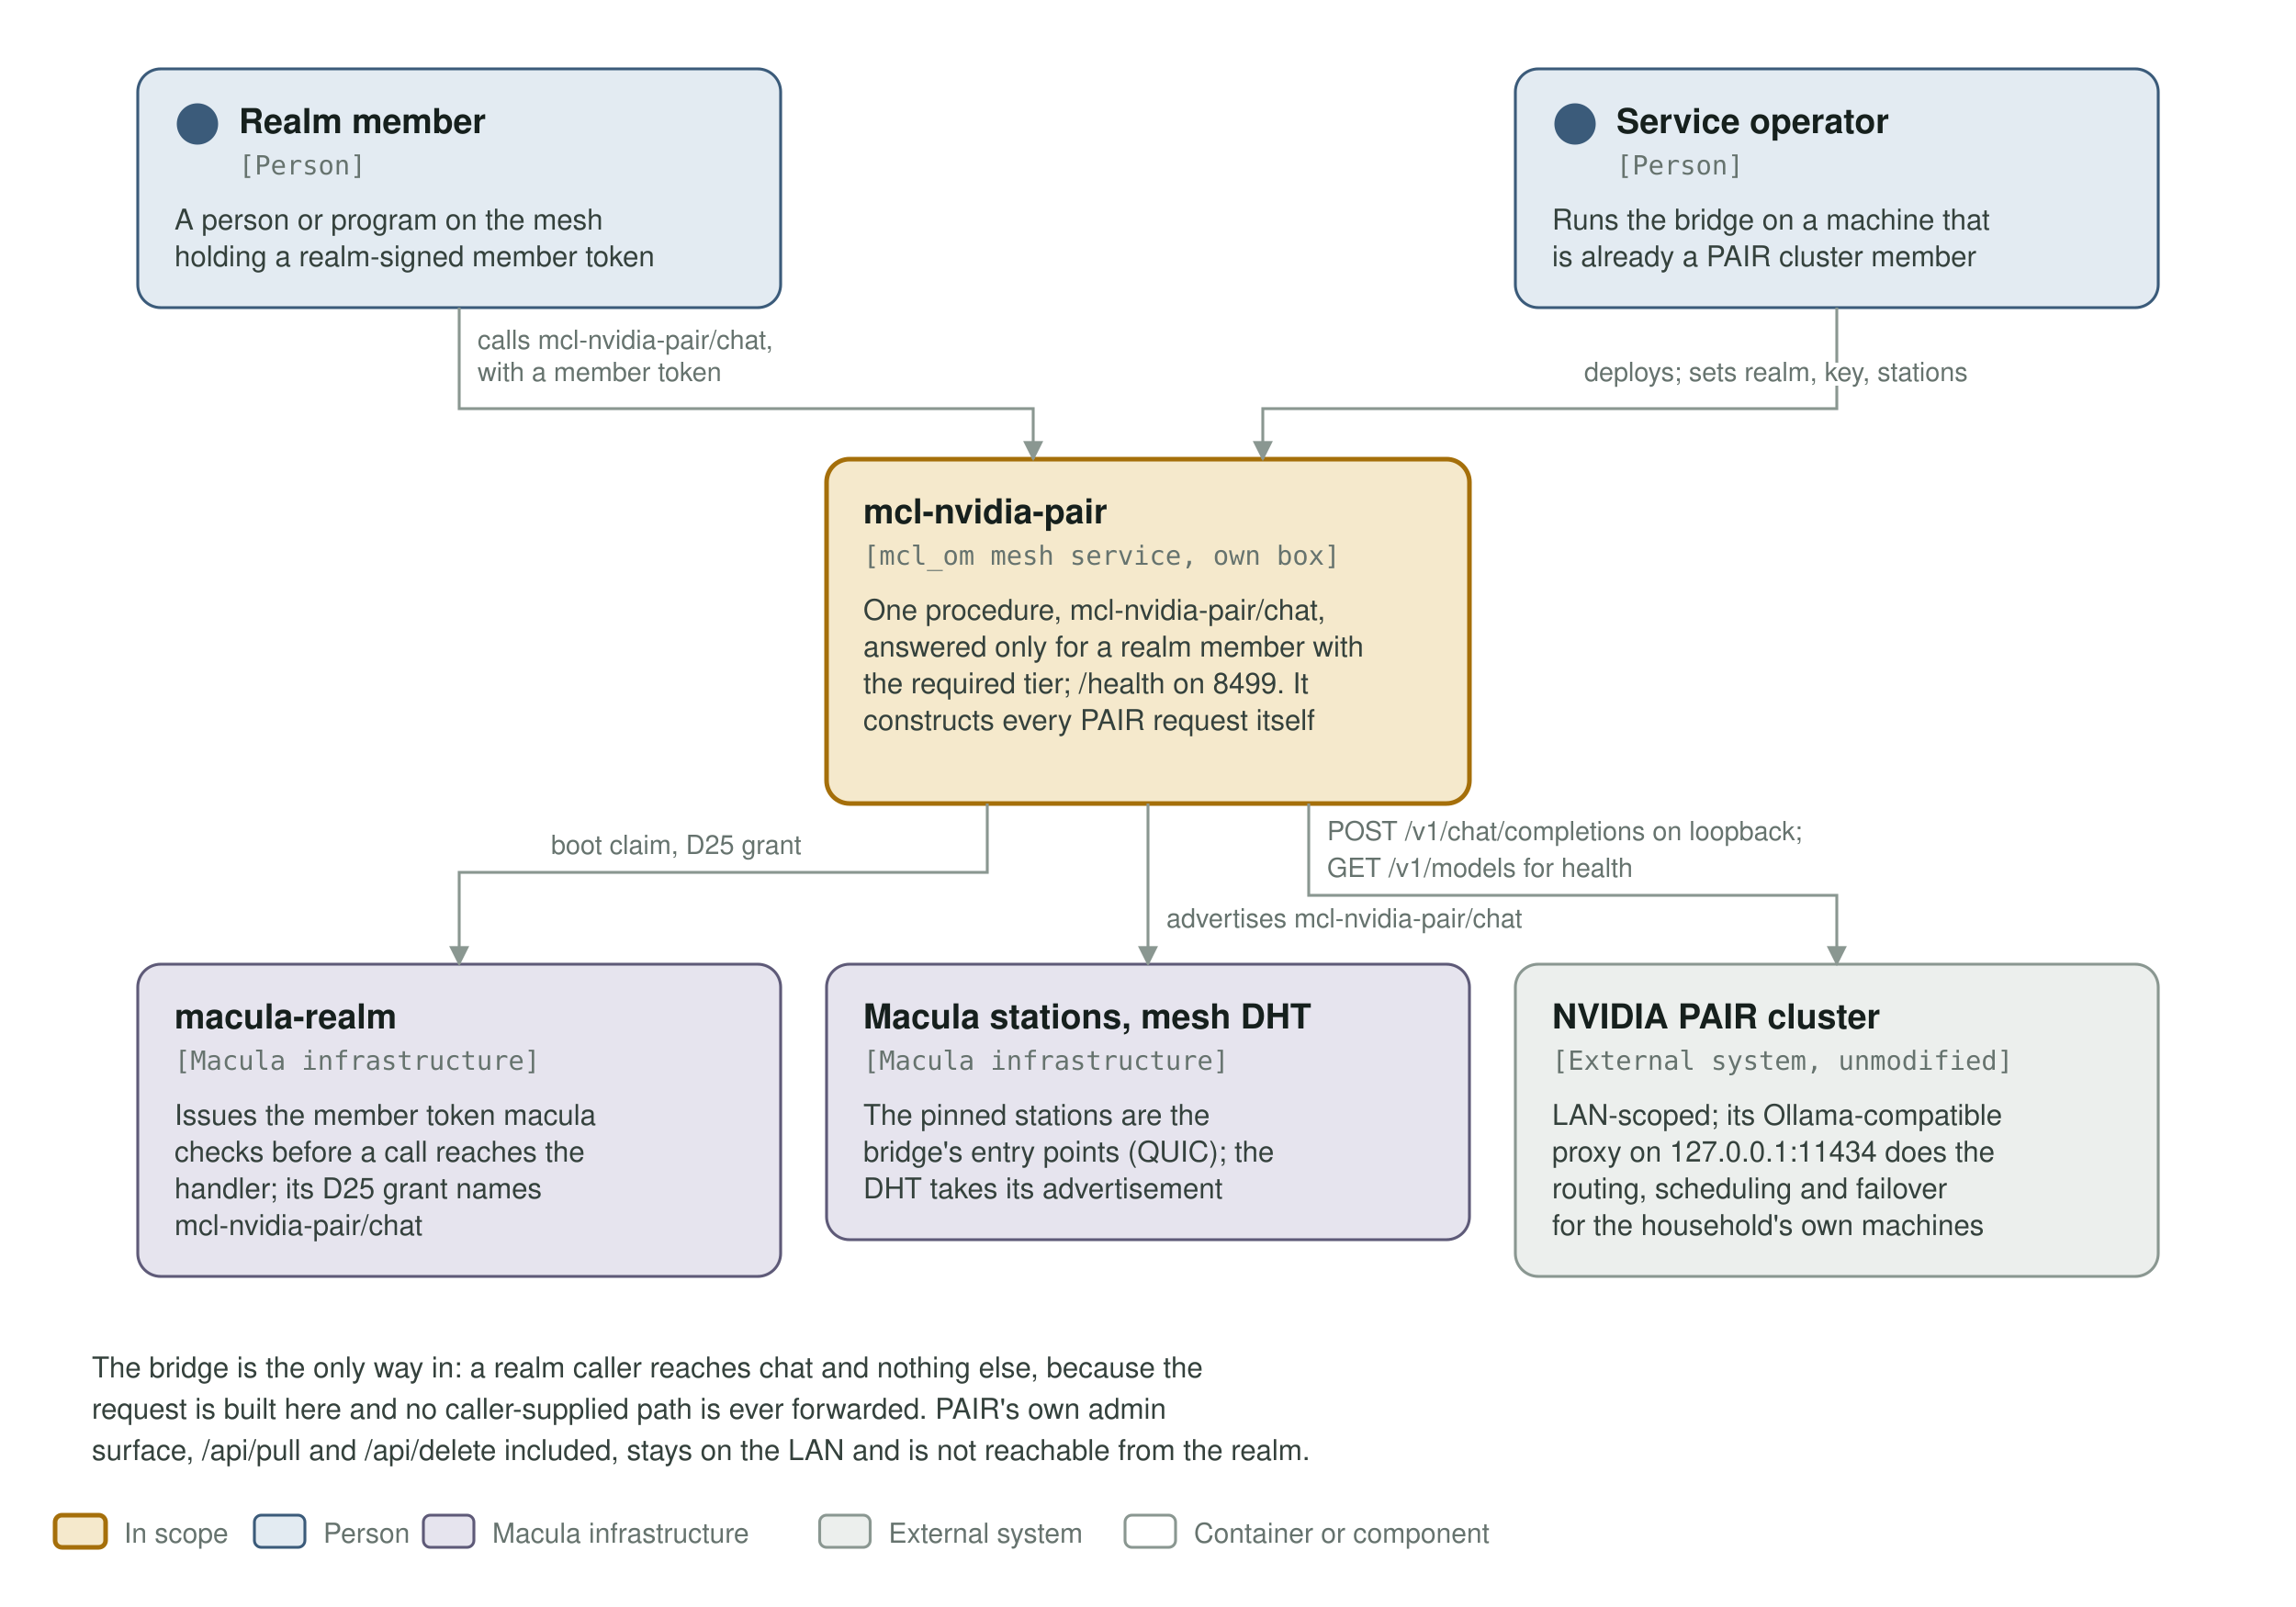
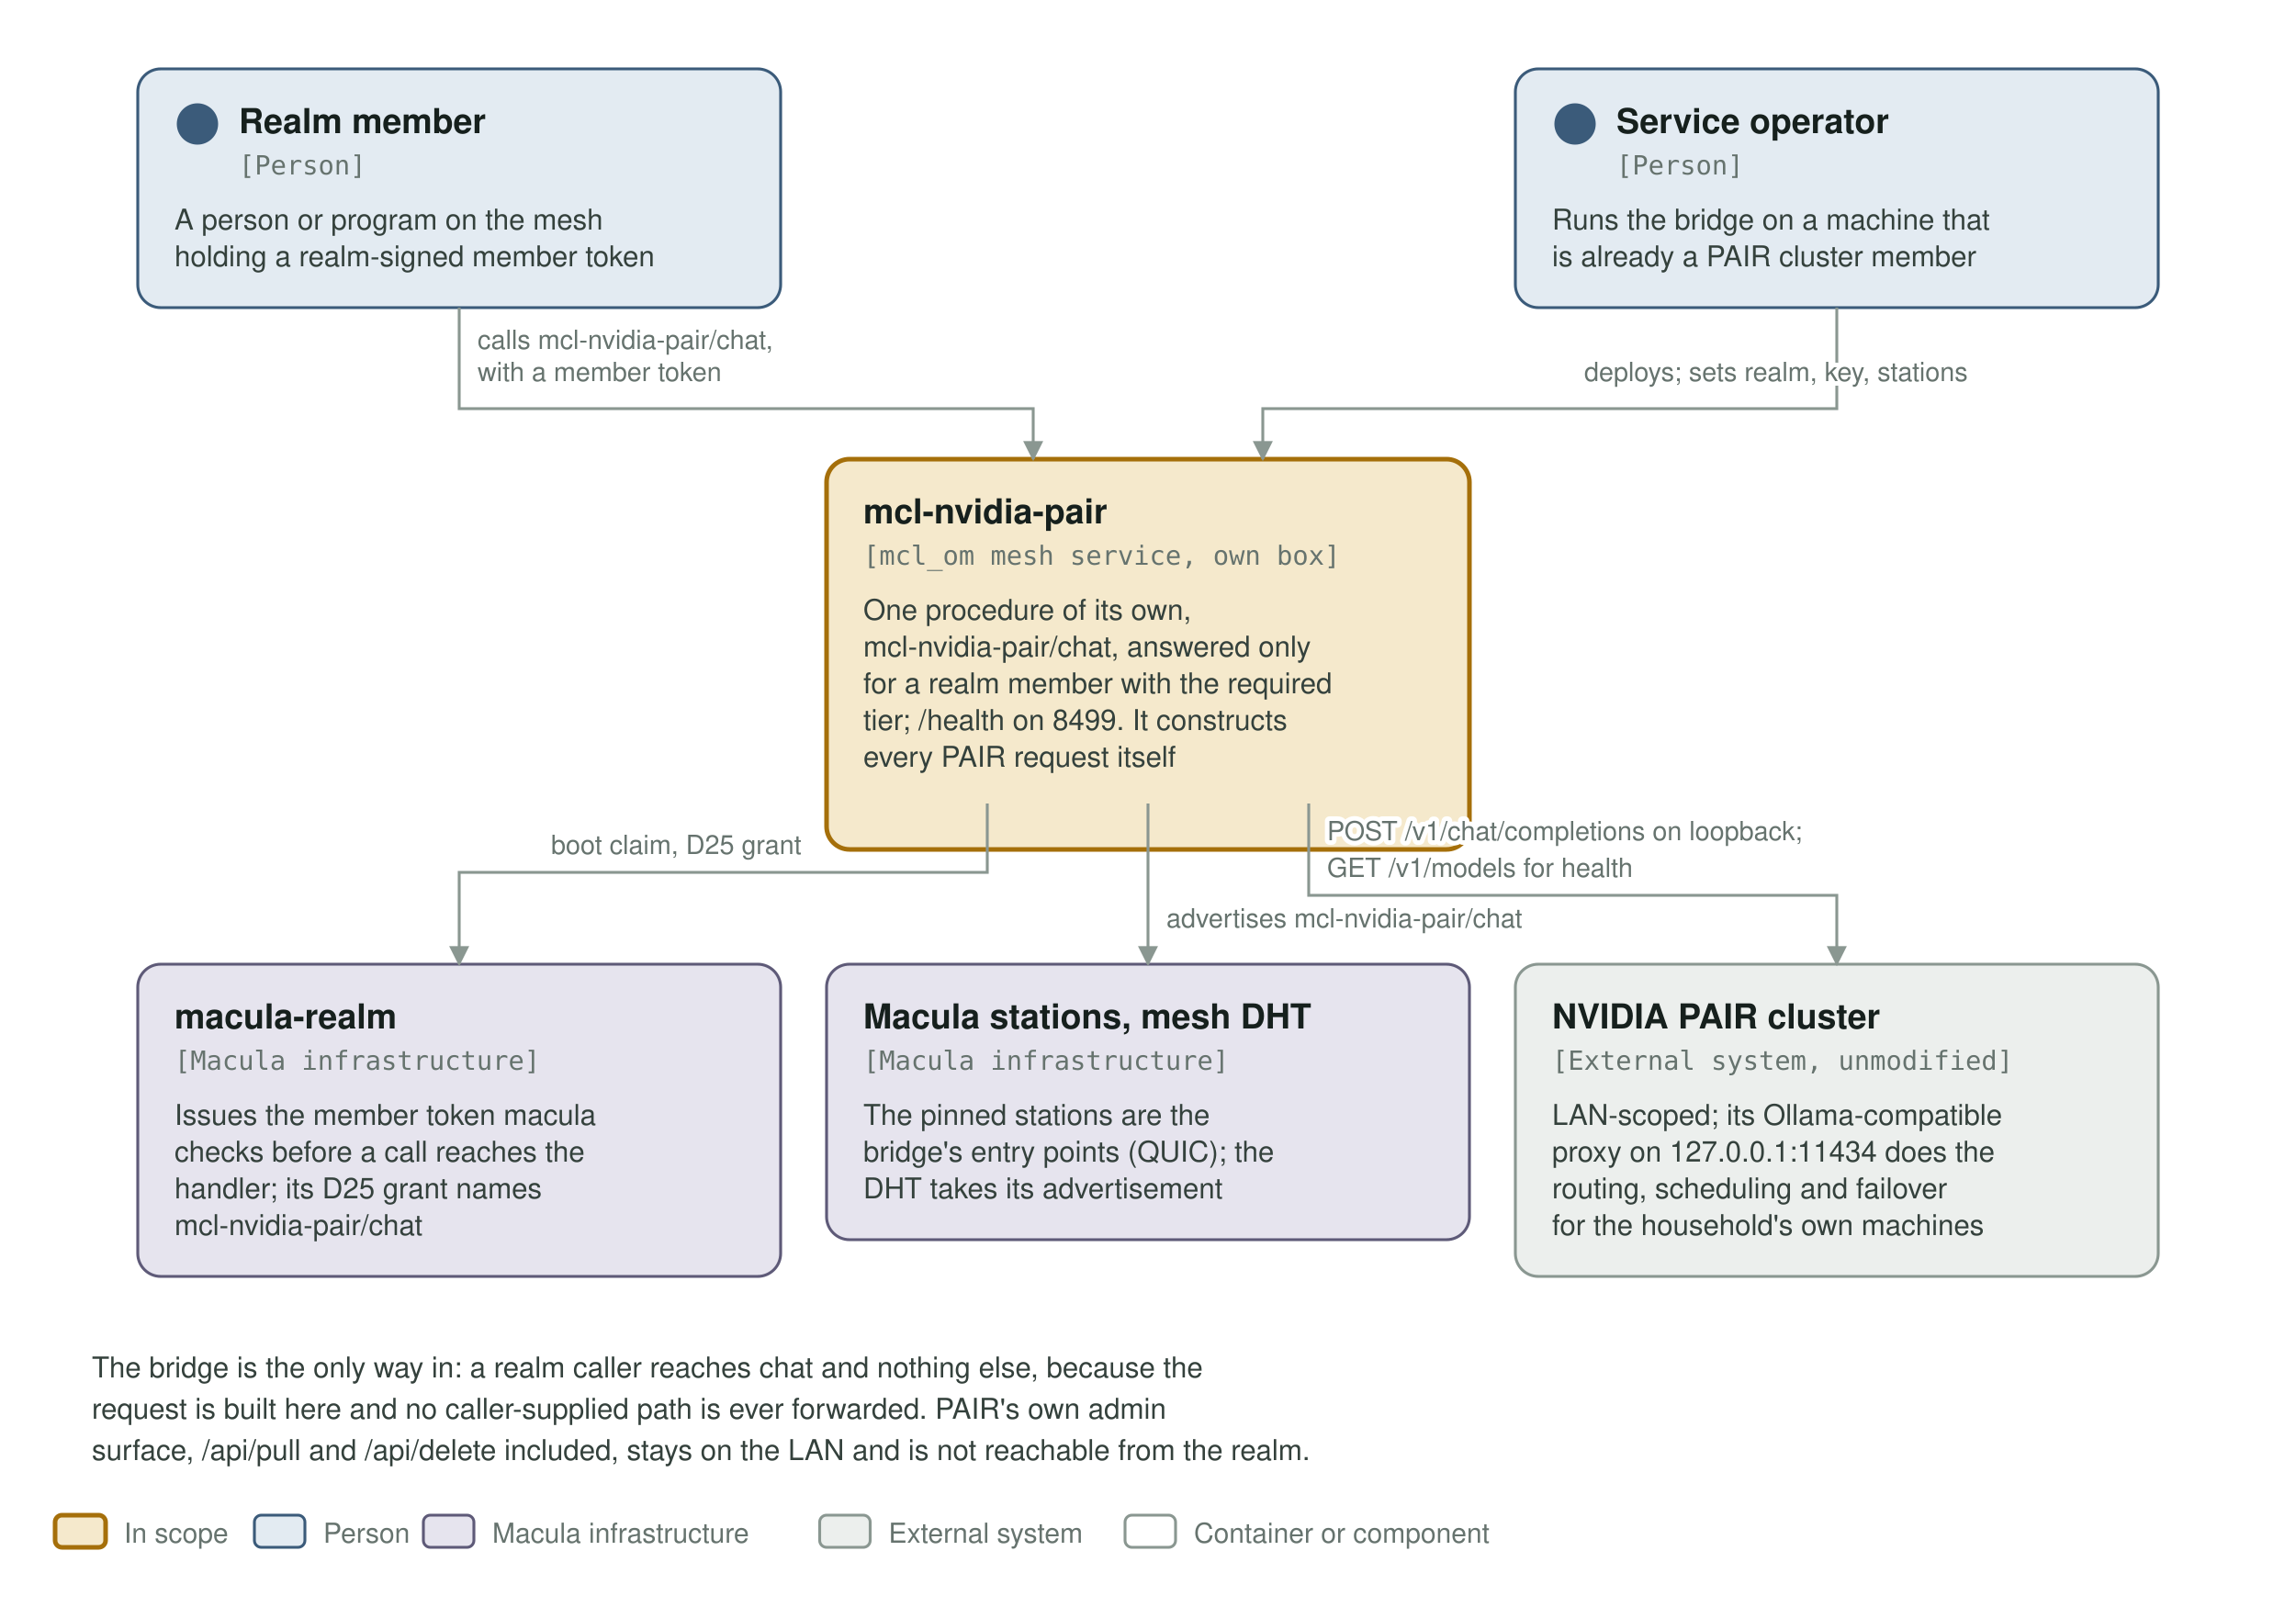
<svg xmlns="http://www.w3.org/2000/svg" viewBox="0 0 1000 700" role="img" aria-label="mcl-nvidia-pair system context">
  <style>
.t-name { font-family: "Atkinson Hyperlegible", "Segoe UI", system-ui, -apple-system, Helvetica, Arial, sans-serif; font-size: 15px; font-weight: 700; }
.t-desc { font-family: "Atkinson Hyperlegible", "Segoe UI", system-ui, -apple-system, Helvetica, Arial, sans-serif; font-size: 12.5px; }
.t-rel { font-family: "Atkinson Hyperlegible", "Segoe UI", system-ui, -apple-system, Helvetica, Arial, sans-serif; font-size: 11.5px; paint-order: stroke; stroke-width: 4px; stroke-linejoin: round; }
.t-code { font-family: "JetBrains Mono", ui-monospace, Menlo, Consolas, monospace; font-size: 13px; font-weight: 600; }
.t-type { font-family: "JetBrains Mono", ui-monospace, Menlo, Consolas, monospace; font-size: 11.5px; }
.t-bound { font-family: "JetBrains Mono", ui-monospace, Menlo, Consolas, monospace; font-size: 12px; font-weight: 600; }
.t-leg { font-family: "Atkinson Hyperlegible", "Segoe UI", system-ui, -apple-system, Helvetica, Arial, sans-serif; font-size: 12px; }
.edge { fill: none; stroke-width: 1.25; }
.edge-later { fill: none; stroke-width: 1.25; stroke-dasharray: 5 4; }
.bg { fill: #FFFFFF; }
.b-sys { fill: #F5E9CC; stroke: #A56F0A; stroke-width: 2; }
.b-per { fill: #E3EBF2; stroke: #3B5B7A; stroke-width: 1.25; }
.b-mac { fill: #E6E4EE; stroke: #5E5A78; stroke-width: 1.25; }
.b-ext { fill: #ECEFED; stroke: #8A9791; stroke-width: 1.25; }
.b-cmp { fill: #FFFFFF; stroke: #8A9791; stroke-width: 1.25; }
.b-later { fill: none; stroke: #8A9791; stroke-width: 1.25; stroke-dasharray: 5 4; }
.bound { fill: none; stroke: #B3BDB8; stroke-width: 1; }
.head { fill: #3B5B7A; }
.t-name, .t-code { fill: #16201D; }
.t-type, .t-bound, .t-leg { fill: #66736E; }
.t-desc { fill: #34413C; }
.t-rel { fill: #66736E; stroke: #FFFFFF; }
.edge, .edge-later { stroke: #8A9791; }
.arrowhead { fill: #8A9791; }
@media (prefers-color-scheme: dark) {
.bg { fill: #171F1C; }
.b-sys { fill: #3A2E13; stroke: #E3AA3C; }
.b-per { fill: #1D2A36; stroke: #8EB4D8; }
.b-mac { fill: #26243A; stroke: #A9A4C8; }
.b-ext { fill: #1C2421; stroke: #7D8B85; }
.b-cmp { fill: #171F1C; stroke: #7D8B85; }
.b-later { stroke: #7D8B85; }
.bound { stroke: #4A5752; }
.head { fill: #8EB4D8; }
.t-name, .t-code { fill: #E6ECE9; }
.t-type, .t-bound, .t-leg { fill: #93A09A; }
.t-desc { fill: #C3CDC8; }
.t-rel { fill: #93A09A; stroke: #171F1C; }
.edge, .edge-later { stroke: #7D8B85; }
.arrowhead { fill: #7D8B85; }
}
</style>
  <defs>
    <marker id="a" viewBox="0 0 10 10" refX="9" refY="5" markerWidth="7" markerHeight="7" orient="auto-start-reverse">
      <path class="arrowhead" d="M0 0L10 5L0 10z" />
    </marker>
  </defs>
  <rect class="bg" x="0" y="0" width="1000" height="700" />
  <rect class="b-per" x="60" y="30" width="280" height="104" rx="10" />
  <circle class="head" cx="86" cy="54" r="9" />
  <text class="t-name" x="104" y="58">Realm member</text>
  <text class="t-type" x="104" y="76">[Person]</text>
  <text class="t-desc" x="76" y="100">A person or program on the mesh</text>
  <text class="t-desc" x="76" y="116">holding a realm-signed member token</text>
  <rect class="b-per" x="660" y="30" width="280" height="104" rx="10" />
  <circle class="head" cx="686" cy="54" r="9" />
  <text class="t-name" x="704" y="58">Service operator</text>
  <text class="t-type" x="704" y="76">[Person]</text>
  <text class="t-desc" x="676" y="100">Runs the bridge on a machine that</text>
  <text class="t-desc" x="676" y="116">is already a PAIR cluster member</text>
-   <rect class="b-sys" x="360" y="200" width="280" height="150" rx="10" />
+   <rect class="b-sys" x="360" y="200" width="280" height="170" rx="10" />
  <text class="t-name" x="376" y="228">mcl-nvidia-pair</text>
  <text class="t-type" x="376" y="246">[mcl_om mesh service, own box]</text>
-   <text class="t-desc" x="376" y="270">One procedure, mcl-nvidia-pair/chat,</text>
-   <text class="t-desc" x="376" y="286">answered only for a realm member with</text>
-   <text class="t-desc" x="376" y="302">the required tier; /health on 8499. It</text>
-   <text class="t-desc" x="376" y="318">constructs every PAIR request itself</text>
+   <text class="t-desc" x="376" y="270">One procedure of its own,</text>
+   <text class="t-desc" x="376" y="286">mcl-nvidia-pair/chat, answered only</text>
+   <text class="t-desc" x="376" y="302">for a realm member with the required</text>
+   <text class="t-desc" x="376" y="318">tier; /health on 8499. It constructs</text>
+   <text class="t-desc" x="376" y="334">every PAIR request itself</text>
  <rect class="b-mac" x="60" y="420" width="280" height="136" rx="10" />
  <text class="t-name" x="76" y="448">macula-realm</text>
  <text class="t-type" x="76" y="466">[Macula infrastructure]</text>
  <text class="t-desc" x="76" y="490">Issues the member token macula</text>
  <text class="t-desc" x="76" y="506">checks before a call reaches the</text>
  <text class="t-desc" x="76" y="522">handler; its D25 grant names</text>
  <text class="t-desc" x="76" y="538">mcl-nvidia-pair/chat</text>
  <rect class="b-mac" x="360" y="420" width="280" height="120" rx="10" />
  <text class="t-name" x="376" y="448">Macula stations, mesh DHT</text>
  <text class="t-type" x="376" y="466">[Macula infrastructure]</text>
  <text class="t-desc" x="376" y="490">The pinned stations are the</text>
  <text class="t-desc" x="376" y="506">bridge's entry points (QUIC); the</text>
  <text class="t-desc" x="376" y="522">DHT takes its advertisement</text>
  <rect class="b-ext" x="660" y="420" width="280" height="136" rx="10" />
  <text class="t-name" x="676" y="448">NVIDIA PAIR cluster</text>
  <text class="t-type" x="676" y="466">[External system, unmodified]</text>
  <text class="t-desc" x="676" y="490">LAN-scoped; its Ollama-compatible</text>
  <text class="t-desc" x="676" y="506">proxy on 127.0.0.1:11434 does the</text>
  <text class="t-desc" x="676" y="522">routing, scheduling and failover</text>
  <text class="t-desc" x="676" y="538">for the household's own machines</text>
  <path class="edge" d="M200 134V178H450V200" marker-end="url(#a)" />
  <text class="t-rel" x="208" y="152">calls mcl-nvidia-pair/chat,</text>
  <text class="t-rel" x="208" y="166">with a member token</text>
  <path class="edge" d="M800 134V178H550V200" marker-end="url(#a)" />
  <text class="t-rel" x="690" y="166">deploys; sets realm, key, stations</text>
  <path class="edge" d="M430 350V380H200V420" marker-end="url(#a)" />
  <text class="t-rel" x="240" y="372">boot claim, D25 grant</text>
  <path class="edge" d="M500 350V420" marker-end="url(#a)" />
  <text class="t-rel" x="508" y="404">advertises mcl-nvidia-pair/chat</text>
  <path class="edge" d="M570 350V390H800V420" marker-end="url(#a)" />
  <text class="t-rel" x="578" y="366">POST /v1/chat/completions on loopback;</text>
  <text class="t-rel" x="578" y="382">GET /v1/models for health</text>
  <text class="t-desc" x="40" y="600">The bridge is the only way in: a realm caller reaches chat and nothing else, because the</text>
  <text class="t-desc" x="40" y="618">request is built here and no caller-supplied path is ever forwarded. PAIR's own admin</text>
  <text class="t-desc" x="40" y="636">surface, /api/pull and /api/delete included, stays on the LAN and is not reachable from the realm.</text>
  <rect class="b-sys" x="24" y="660" width="22" height="14" rx="3" />
  <text class="t-leg" x="54" y="672">In scope</text>
  <rect class="b-per" x="110.8" y="660" width="22" height="14" rx="3" />
  <text class="t-leg" x="140.8" y="672">Person</text>
  <rect class="b-mac" x="184.4" y="660" width="22" height="14" rx="3" />
  <text class="t-leg" x="214.4" y="672">Macula infrastructure</text>
  <rect class="b-ext" x="357.0" y="660" width="22" height="14" rx="3" />
  <text class="t-leg" x="387.0" y="672">External system</text>
  <rect class="b-cmp" x="490.0" y="660" width="22" height="14" rx="3" />
  <text class="t-leg" x="520.0" y="672">Container or component</text>
</svg>
